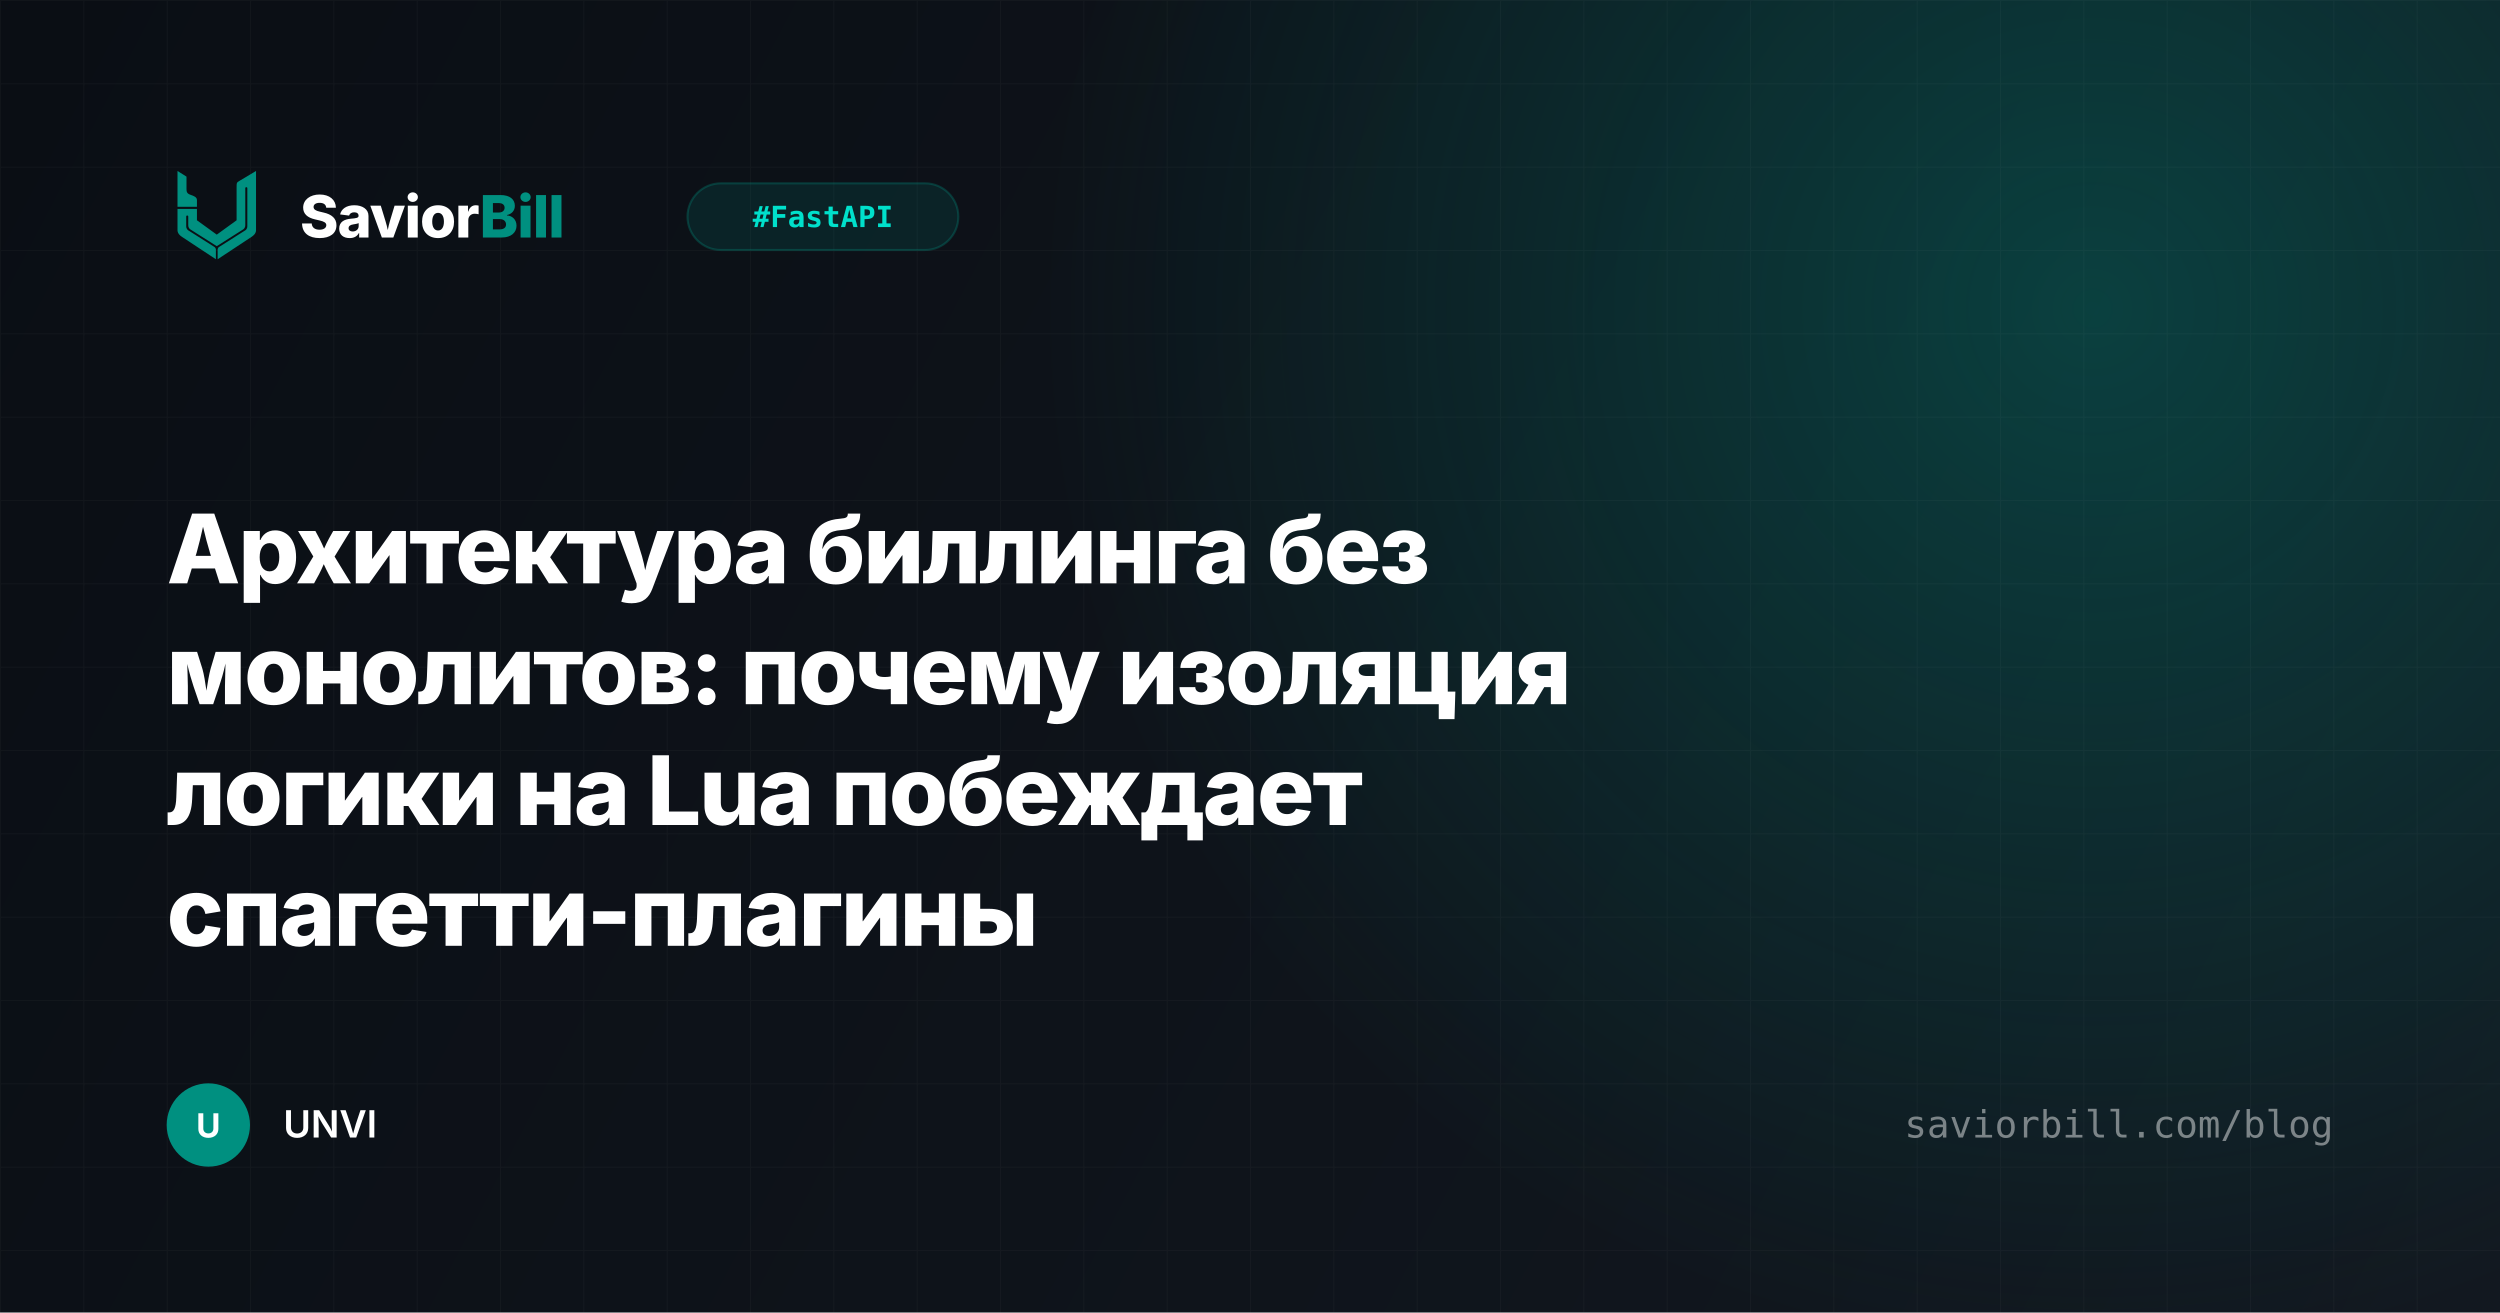
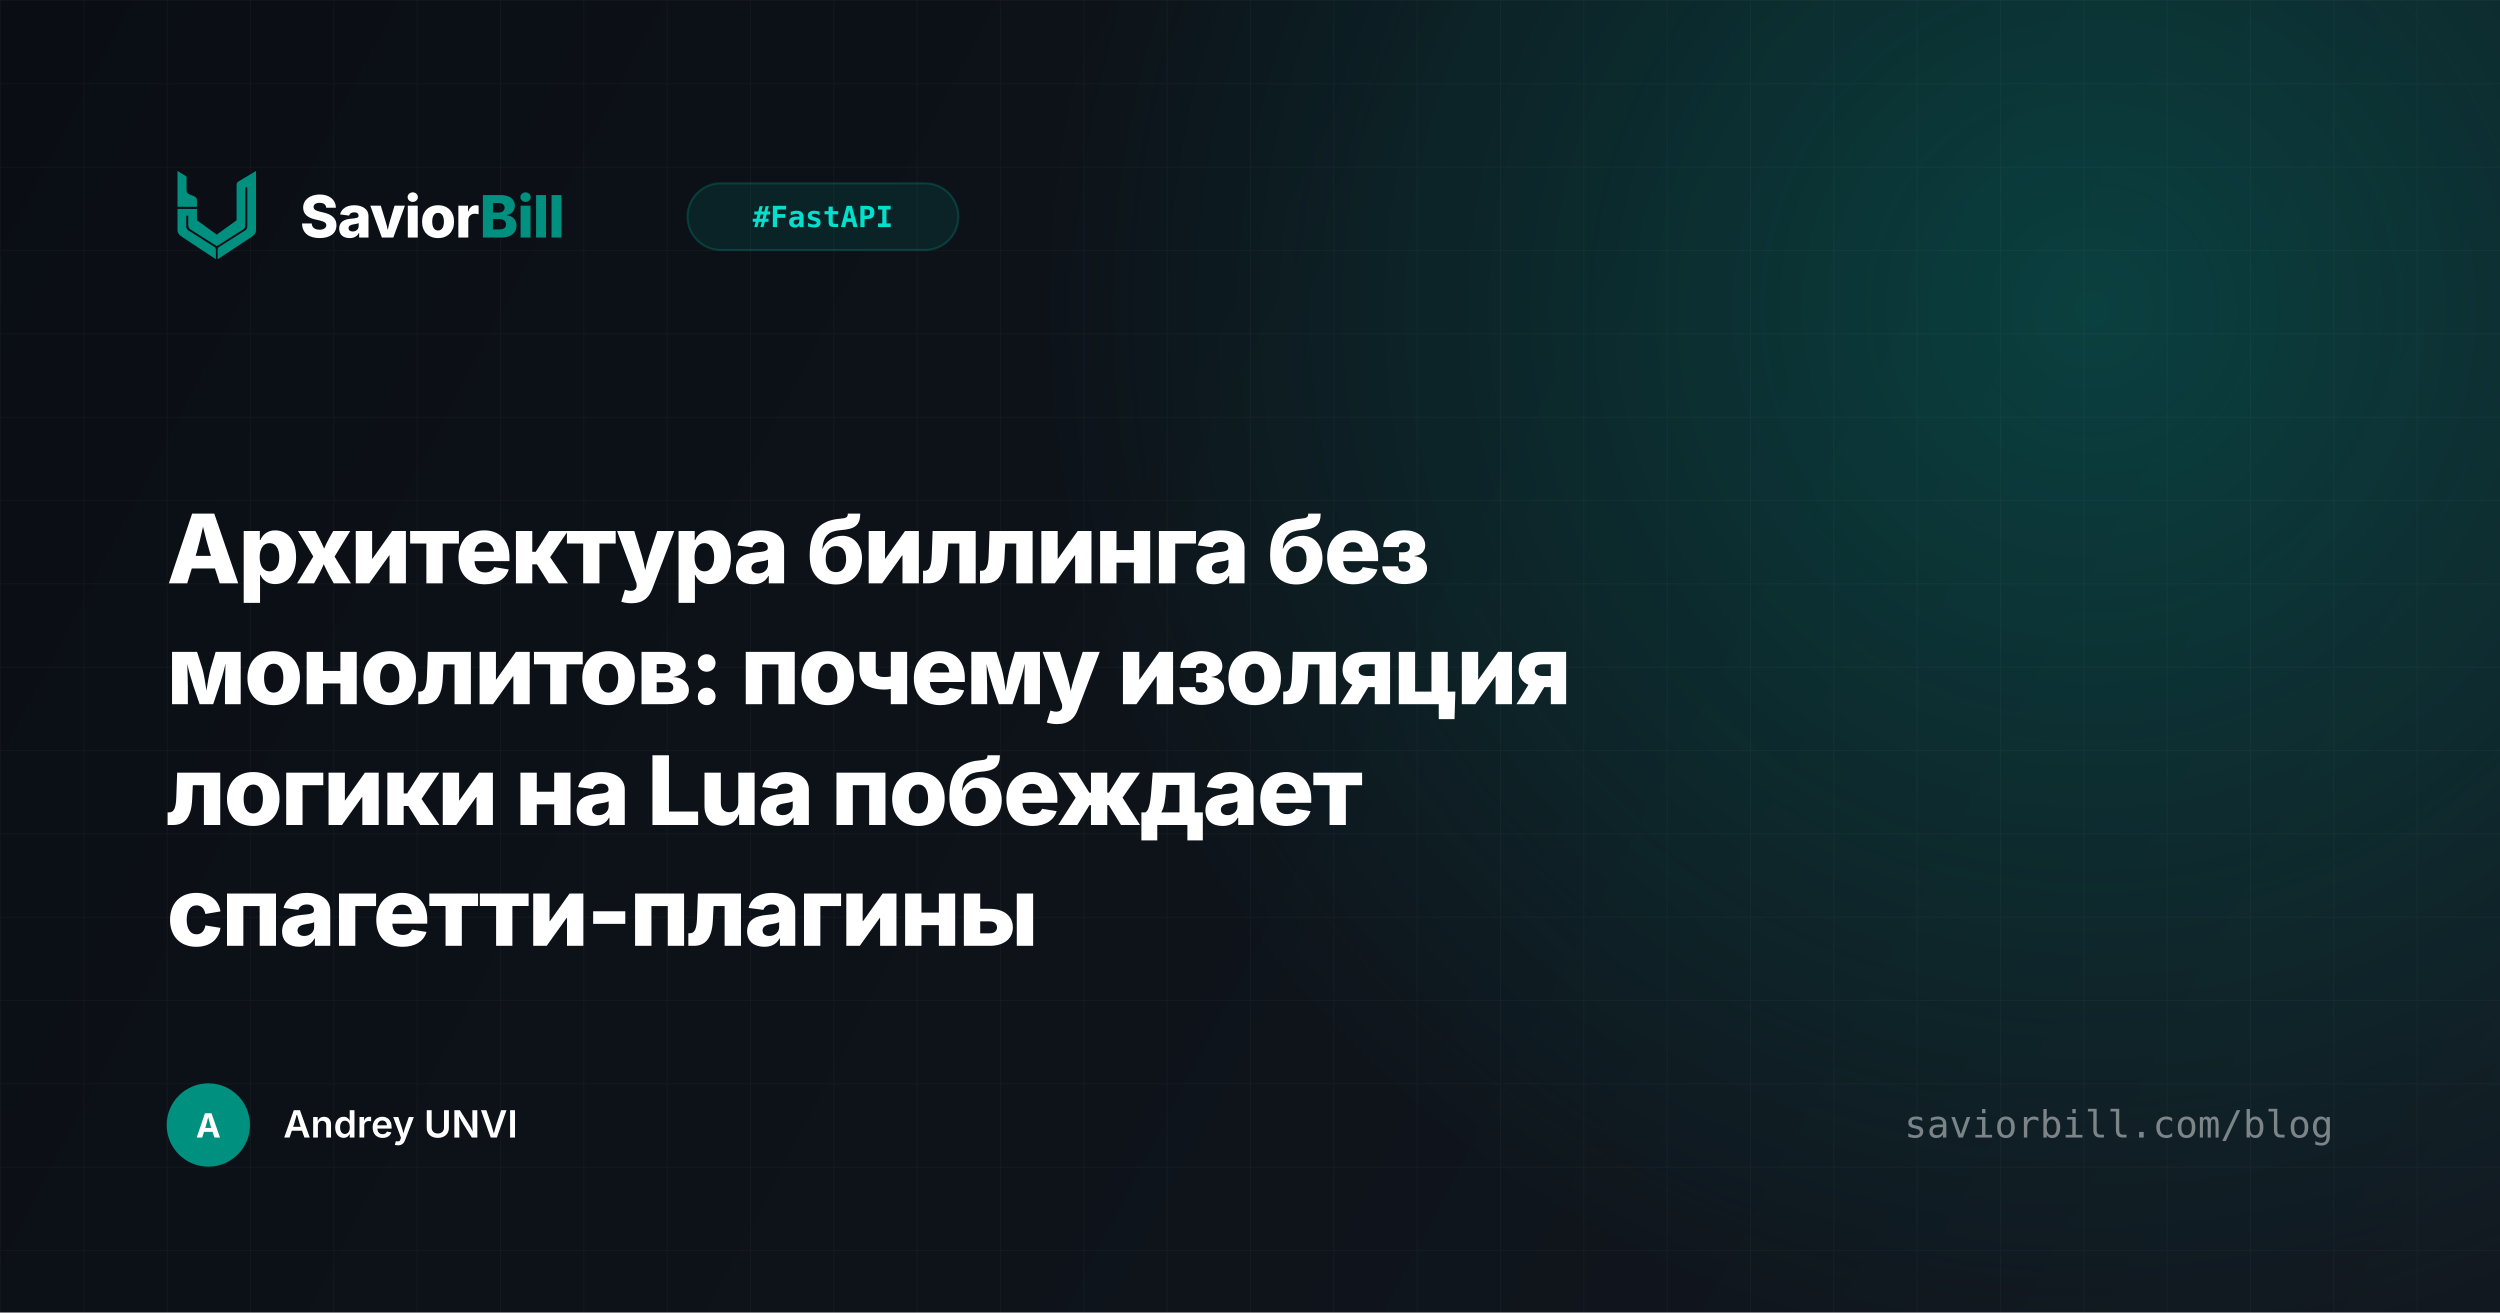
<svg xmlns="http://www.w3.org/2000/svg" width="1200" height="630" viewBox="0 0 1200 630" fill="none">
  <defs>
    <linearGradient id="bg" x1="0" y1="0" x2="1200" y2="630" gradientUnits="userSpaceOnUse">
      <stop stop-color="#0a0e14" />
      <stop offset="1" stop-color="#121820" />
    </linearGradient>
    <radialGradient id="glow" cx="0" cy="0" r="1" gradientUnits="userSpaceOnUse" gradientTransform="translate(1000 150) rotate(135) scale(500)">
      <stop stop-color="#009080" stop-opacity="0.35" />
      <stop offset="1" stop-color="#009080" stop-opacity="0" />
    </radialGradient>
    <pattern id="grid" width="40" height="40" patternUnits="userSpaceOnUse">
      <path d="M 40 0 L 0 0 0 40" fill="none" stroke="rgba(255, 255, 255, 0.03)" stroke-width="1" />
    </pattern>
  </defs>
  <rect width="1200" height="630" fill="url(#bg)" />
  <rect width="1200" height="630" fill="url(#glow)" />
  <rect width="1200" height="630" fill="url(#grid)" />
  <g transform="translate(80, 80)">
    <svg width="48" height="48" viewBox="0 0 1024 1024" fill="none">
      <path d="M310 433H111L111 652C111 659 111 689 157.001 719L504 948L504 846C504 840 497 827 492 824L221 652C221 652 200 640 200 610V510C200 510 200 500 210.5 500C221 500 221 510 221 510V600C221 630 242 642 242 642L513 814L784 642C784 642 805 630 805 600V220C805 220 805 210 815.5 210C826 210 826 220 826 220V610C826 640 805 652 805 652L534 824C529 827 522 840 522.001 846L522 948L869.001 719C915 689 915 659 915 652V44L746 145C716 163 716 163 716 219.75V549L513.001 696L310 549V433Z" fill="#009080" />
      <path d="M310.001 342C310.001 312 279 300 244 288C209 276 203 259.5 203 228V102L111 44V411H310.001V342Z" fill="#009080" />
    </svg>
    <text x="64" y="34" fill="#ffffff" font-family="system-ui, -apple-system, sans-serif" font-size="28" font-weight="800" letter-spacing="-0.5px">
      Savior<tspan fill="#009080">Bill</tspan>
    </text>
    <rect x="250" y="8" width="130" height="32" rx="16" fill="rgba(0, 144, 128, 0.15)" stroke="#009080" stroke-opacity="0.3" />
    <text x="315" y="29" fill="#00e0cb" font-family="monospace" font-size="14" font-weight="700" text-anchor="middle">#FastAPI</text>
  </g>
  <text x="80" y="280" fill="#ffffff" font-family="system-ui, -apple-system, sans-serif" font-size="46" font-weight="800" letter-spacing="-1px">
    <tspan x="80" dy="0">Архитектура биллинга без</tspan>
    <tspan x="80" dy="58">монолитов: почему изоляция</tspan>
    <tspan x="80" dy="58">логики на Lua побеждает</tspan>
    <tspan x="80" dy="58">спагетти-плагины</tspan>
  </text>
  <g transform="translate(80, 520)">
    <circle cx="20" cy="20" r="20" fill="#009080" />
-     <text x="20" y="26" fill="#ffffff" font-family="system-ui, -apple-system, sans-serif" font-size="16" font-weight="700" text-anchor="middle">U</text>
-     <text x="56" y="26" fill="#ffffff" font-family="system-ui, -apple-system, sans-serif" font-size="18" font-weight="600">UNVI</text>
+     <text x="20" y="26" fill="#ffffff" font-family="system-ui, -apple-system, sans-serif" font-size="16" font-weight="700" text-anchor="middle">A</text>
+     <text x="56" y="26" fill="#ffffff" font-family="system-ui, -apple-system, sans-serif" font-size="18" font-weight="600">Andrey UNVI</text>
    <text x="1040" y="26" fill="rgba(255, 255, 255, 0.45)" font-family="monospace" font-size="18" text-anchor="end">saviorbill.com/blog</text>
  </g>
</svg>
